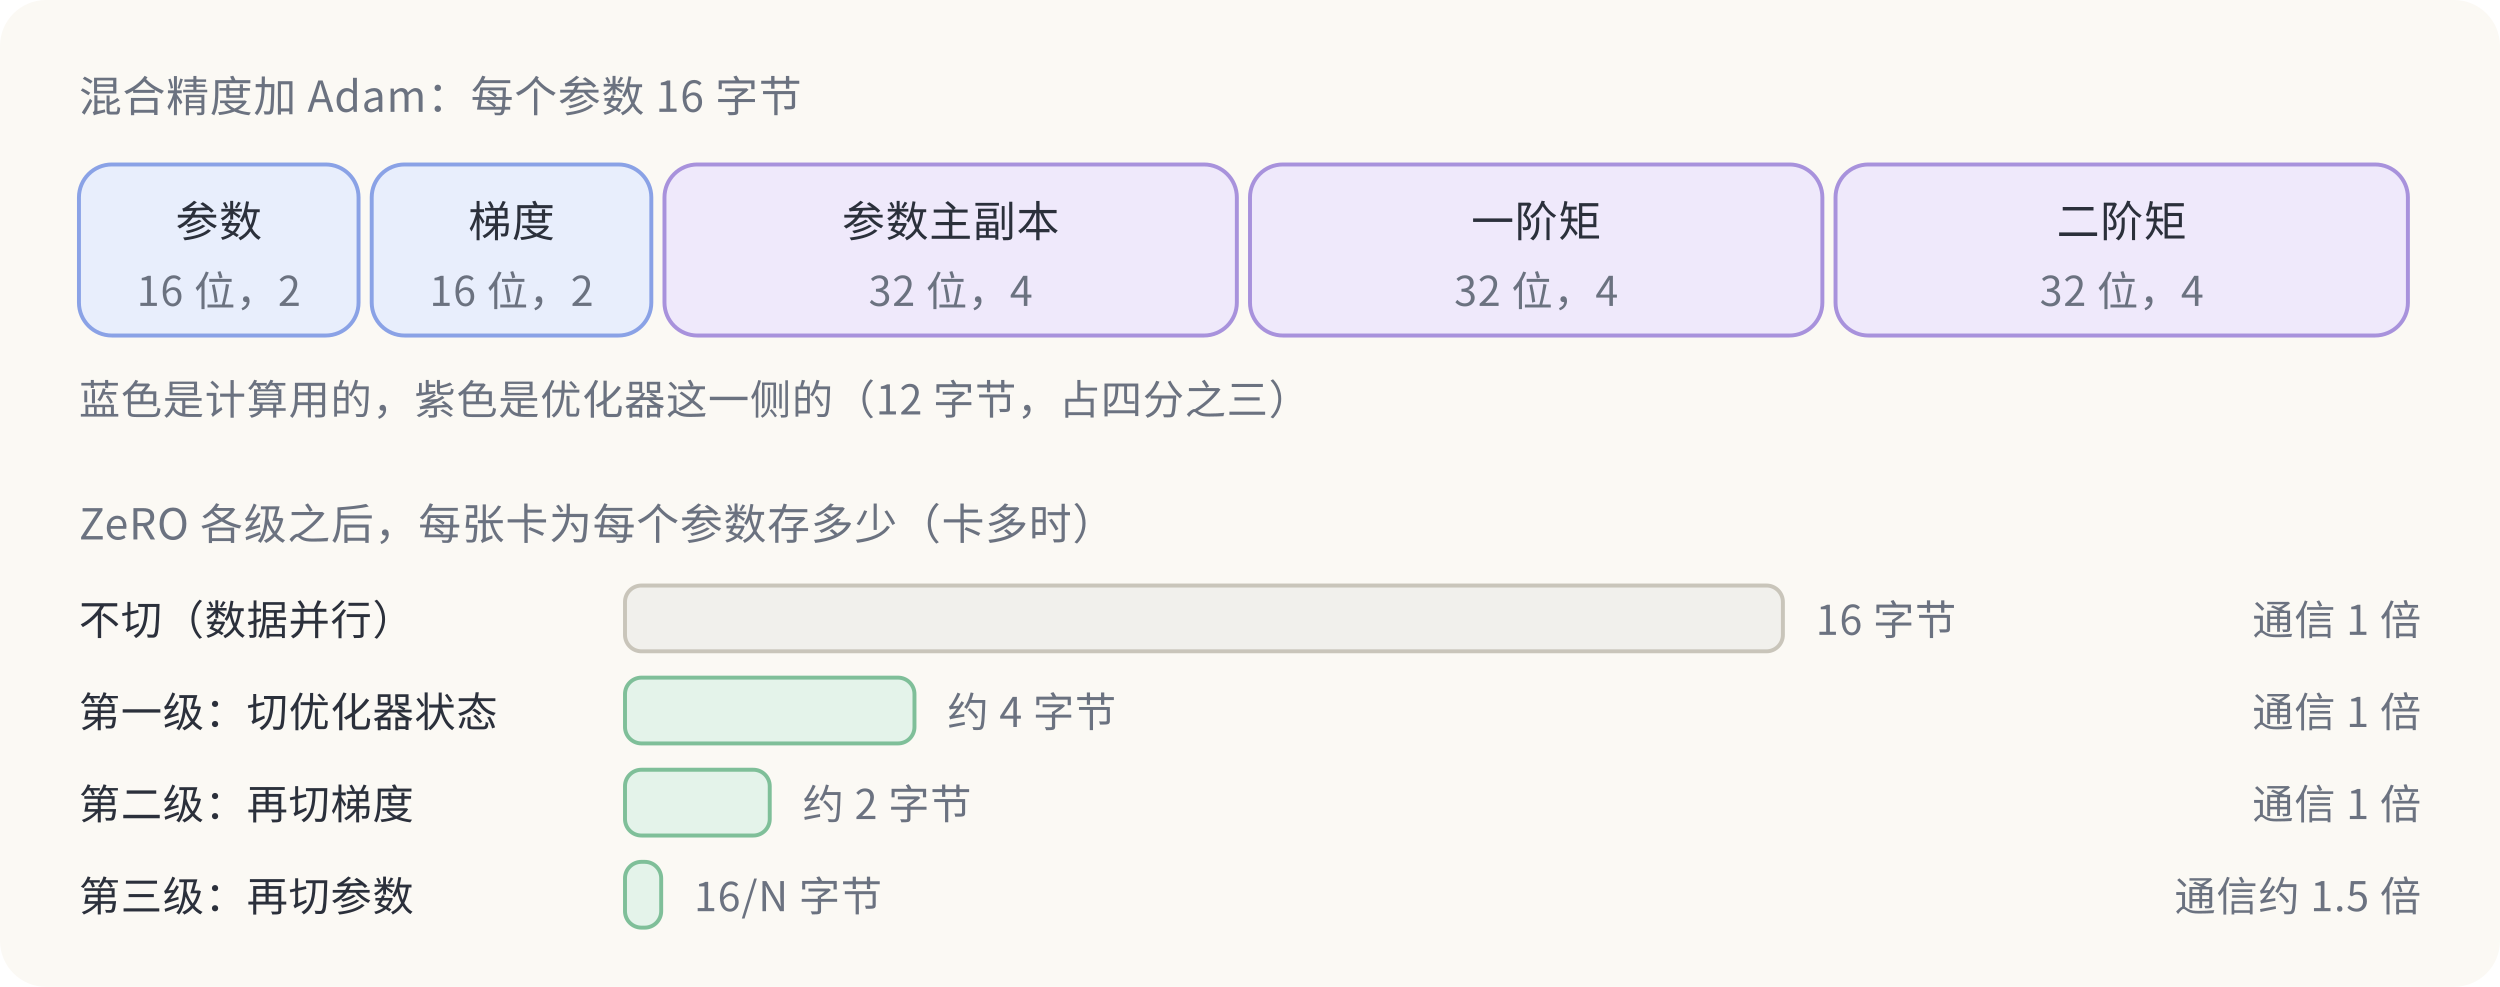
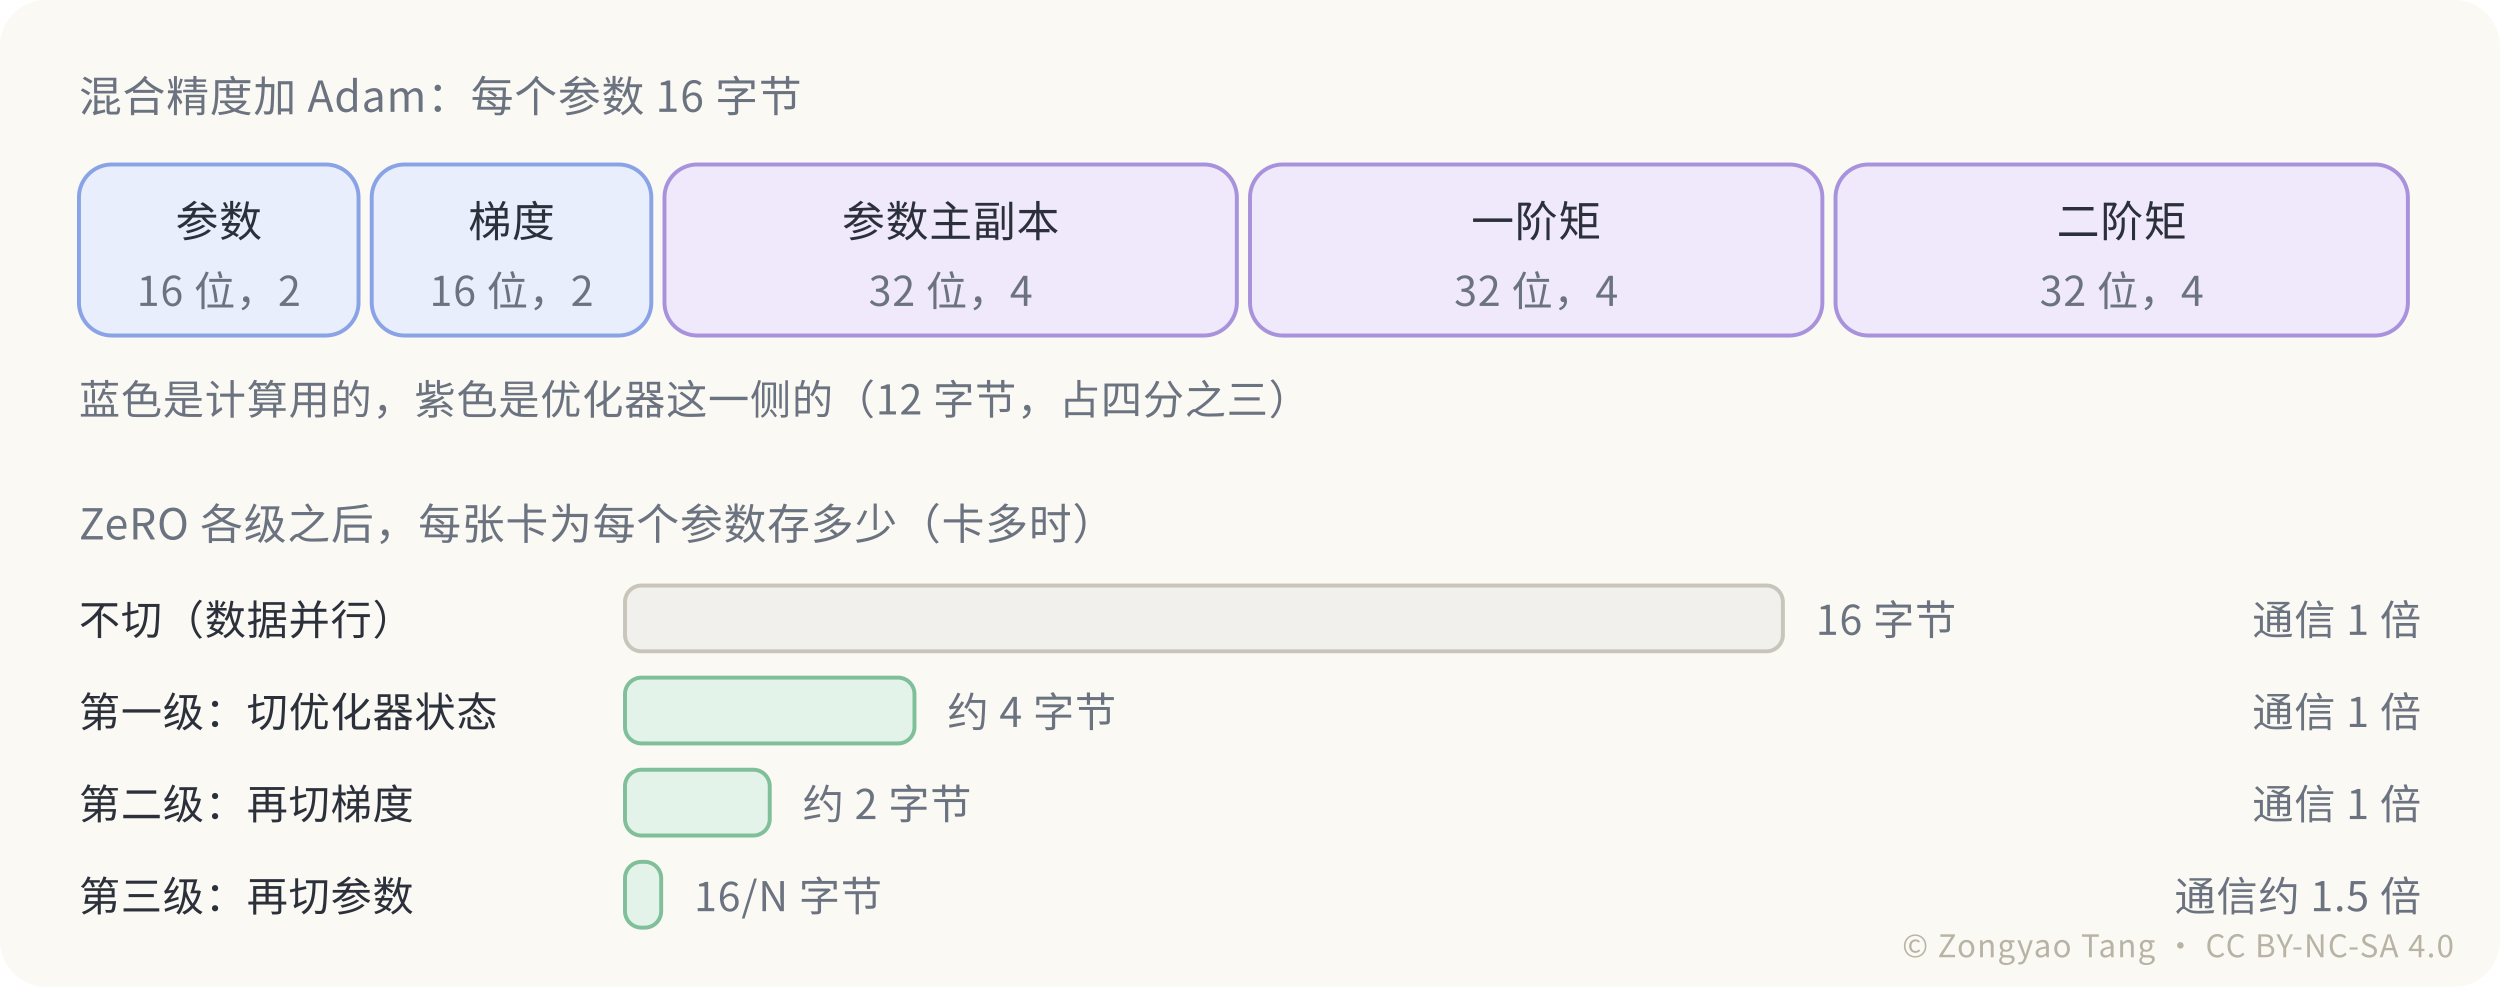
<svg xmlns="http://www.w3.org/2000/svg" viewBox="0 0 760 300" width="760" height="300" font-family="'PingFang SC','Noto Sans CJK SC','Source Han Sans SC','Hiragino Sans GB','Microsoft YaHei',sans-serif" role="img" aria-label="16 字节和 ZeRO 的三级">
  <defs>
    <marker id="tip" viewBox="0 0 10 10" refX="9" refY="5" markerWidth="7" markerHeight="7" orient="auto-start-reverse">
      <path d="M0 0 L10 5 L0 10 z" fill="#6b7280" />
    </marker>
  </defs>
  <rect width="760" height="300" rx="14" fill="#fbf9f4" />
  <text x="24" y="34" font-size="13" fill="#6b7280" font-weight="400" text-anchor="start" letter-spacing=".02em">混合精度加 Adam：每个参数 16 字节</text>
  <rect x="24" y="50" width="85.0" height="52" rx="10" fill="#e8eefc" stroke="#8aa2e6" stroke-width="1.2" />
  <text x="66.5" y="72.0" font-size="13" fill="#2b303b" font-weight="500" text-anchor="middle" letter-spacing=".02em">参数</text>
  <text x="66.5" y="93.0" font-size="12.5" fill="#6b7280" font-weight="400" text-anchor="middle" letter-spacing=".02em">16 位，2</text>
  <rect x="113.0" y="50" width="85.0" height="52" rx="10" fill="#e8eefc" stroke="#8aa2e6" stroke-width="1.2" />
  <text x="155.5" y="72.0" font-size="13" fill="#2b303b" font-weight="500" text-anchor="middle" letter-spacing=".02em">梯度</text>
  <text x="155.5" y="93.0" font-size="12.5" fill="#6b7280" font-weight="400" text-anchor="middle" letter-spacing=".02em">16 位，2</text>
  <rect x="202.0" y="50" width="174.0" height="52" rx="10" fill="#efe9fb" stroke="#a892dc" stroke-width="1.2" />
  <text x="289.0" y="72.0" font-size="13" fill="#2b303b" font-weight="500" text-anchor="middle" letter-spacing=".02em">参数主副本</text>
  <text x="289.0" y="93.0" font-size="12.5" fill="#6b7280" font-weight="400" text-anchor="middle" letter-spacing=".02em">32 位，4</text>
  <rect x="380.0" y="50" width="174.0" height="52" rx="10" fill="#efe9fb" stroke="#a892dc" stroke-width="1.2" />
  <text x="467.0" y="72.0" font-size="13" fill="#2b303b" font-weight="500" text-anchor="middle" letter-spacing=".02em">一阶矩</text>
  <text x="467.0" y="93.0" font-size="12.5" fill="#6b7280" font-weight="400" text-anchor="middle" letter-spacing=".02em">32 位，4</text>
  <rect x="558.0" y="50" width="174.0" height="52" rx="10" fill="#efe9fb" stroke="#a892dc" stroke-width="1.2" />
  <text x="645.0" y="72.0" font-size="13" fill="#2b303b" font-weight="500" text-anchor="middle" letter-spacing=".02em">二阶矩</text>
  <text x="645.0" y="93.0" font-size="12.5" fill="#6b7280" font-weight="400" text-anchor="middle" letter-spacing=".02em">32 位，4</text>
  <text x="24" y="126" font-size="12.5" fill="#6b7280" font-weight="400" text-anchor="start" letter-spacing=".02em">蓝色是计算用的，紫色是优化器这一侧的（12 字节，占四分之三）</text>
  <text x="24" y="164" font-size="13" fill="#6b7280" font-weight="400" text-anchor="start" letter-spacing=".02em">ZeRO 各级之后，每张卡为每个参数存多少（卡多时）</text>
  <text x="24" y="193" font-size="12.5" fill="#2b303b" font-weight="400" text-anchor="start" letter-spacing=".02em">不切（数据并行）</text>
  <rect x="190" y="178" width="352" height="20" rx="5" fill="#f1f0ec" stroke="#c9c5ba" stroke-width="1.2" />
  <text x="552" y="193" font-size="12.5" fill="#6b7280" font-weight="400" text-anchor="start" letter-spacing=".02em">16 字节</text>
  <text x="736" y="193" font-size="12.5" fill="#6b7280" font-weight="400" text-anchor="end" letter-spacing=".02em">通信 1 倍</text>
  <text x="24" y="221" font-size="12.5" fill="#2b303b" font-weight="400" text-anchor="start" letter-spacing=".02em">第一级：切优化器状态</text>
  <rect x="190" y="206" width="88" height="20" rx="5" fill="#e4f3ea" stroke="#7fbf99" stroke-width="1.2" />
  <text x="288" y="221" font-size="12.5" fill="#6b7280" font-weight="400" text-anchor="start" letter-spacing=".02em">约 4 字节</text>
  <text x="736" y="221" font-size="12.5" fill="#6b7280" font-weight="400" text-anchor="end" letter-spacing=".02em">通信 1 倍</text>
  <text x="24" y="249" font-size="12.5" fill="#2b303b" font-weight="400" text-anchor="start" letter-spacing=".02em">第二级：再切梯度</text>
  <rect x="190" y="234" width="44" height="20" rx="5" fill="#e4f3ea" stroke="#7fbf99" stroke-width="1.2" />
  <text x="244" y="249" font-size="12.5" fill="#6b7280" font-weight="400" text-anchor="start" letter-spacing=".02em">约 2 字节</text>
  <text x="736" y="249" font-size="12.5" fill="#6b7280" font-weight="400" text-anchor="end" letter-spacing=".02em">通信 1 倍</text>
  <text x="24" y="277" font-size="12.5" fill="#2b303b" font-weight="400" text-anchor="start" letter-spacing=".02em">第三级：再切参数</text>
  <rect x="190" y="262" width="11" height="20" rx="5" fill="#e4f3ea" stroke="#7fbf99" stroke-width="1.2" />
  <text x="211.0" y="277" font-size="12.5" fill="#6b7280" font-weight="400" text-anchor="start" letter-spacing=".02em">16/N 字节</text>
  <text x="736" y="277" font-size="12.5" fill="#6b7280" font-weight="400" text-anchor="end" letter-spacing=".02em">通信约 1.5 倍</text>
+   <text x="746" y="291" font-size="9.5" fill="#b9b3a6" text-anchor="end" letter-spacing=".04em">© Zongyao Tang · CC BY-NC-SA 4.0</text>
</svg>
